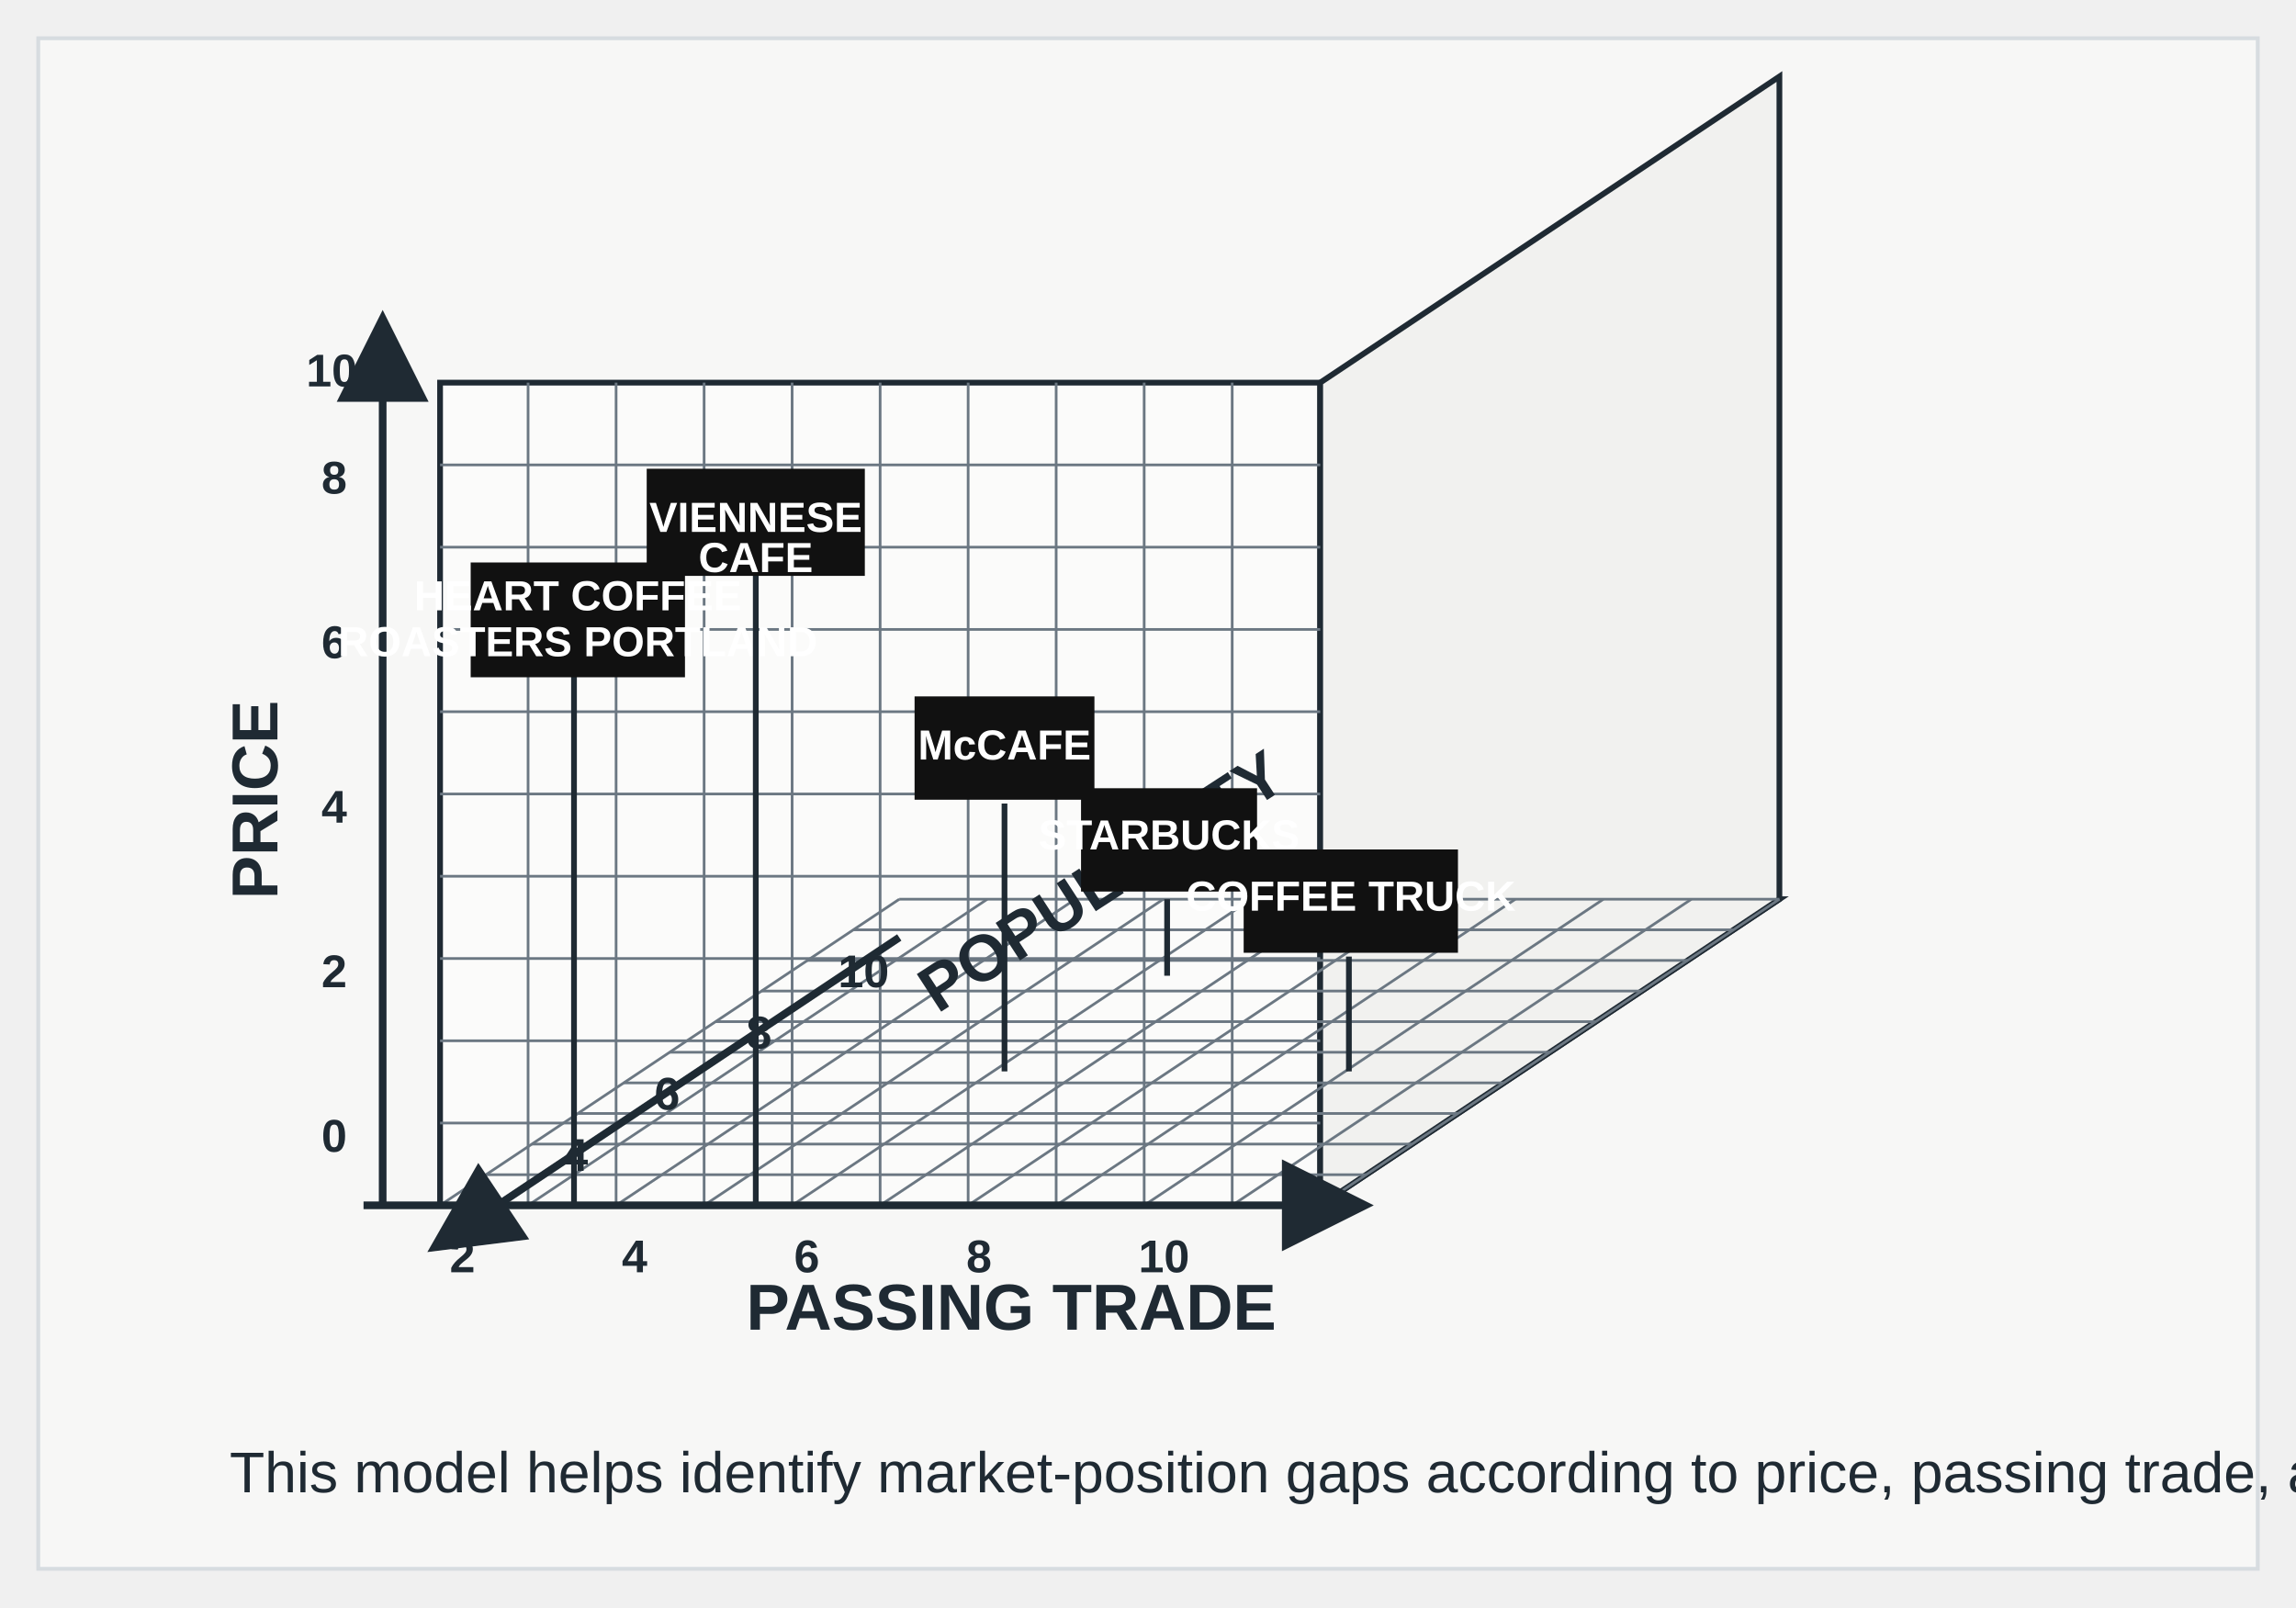
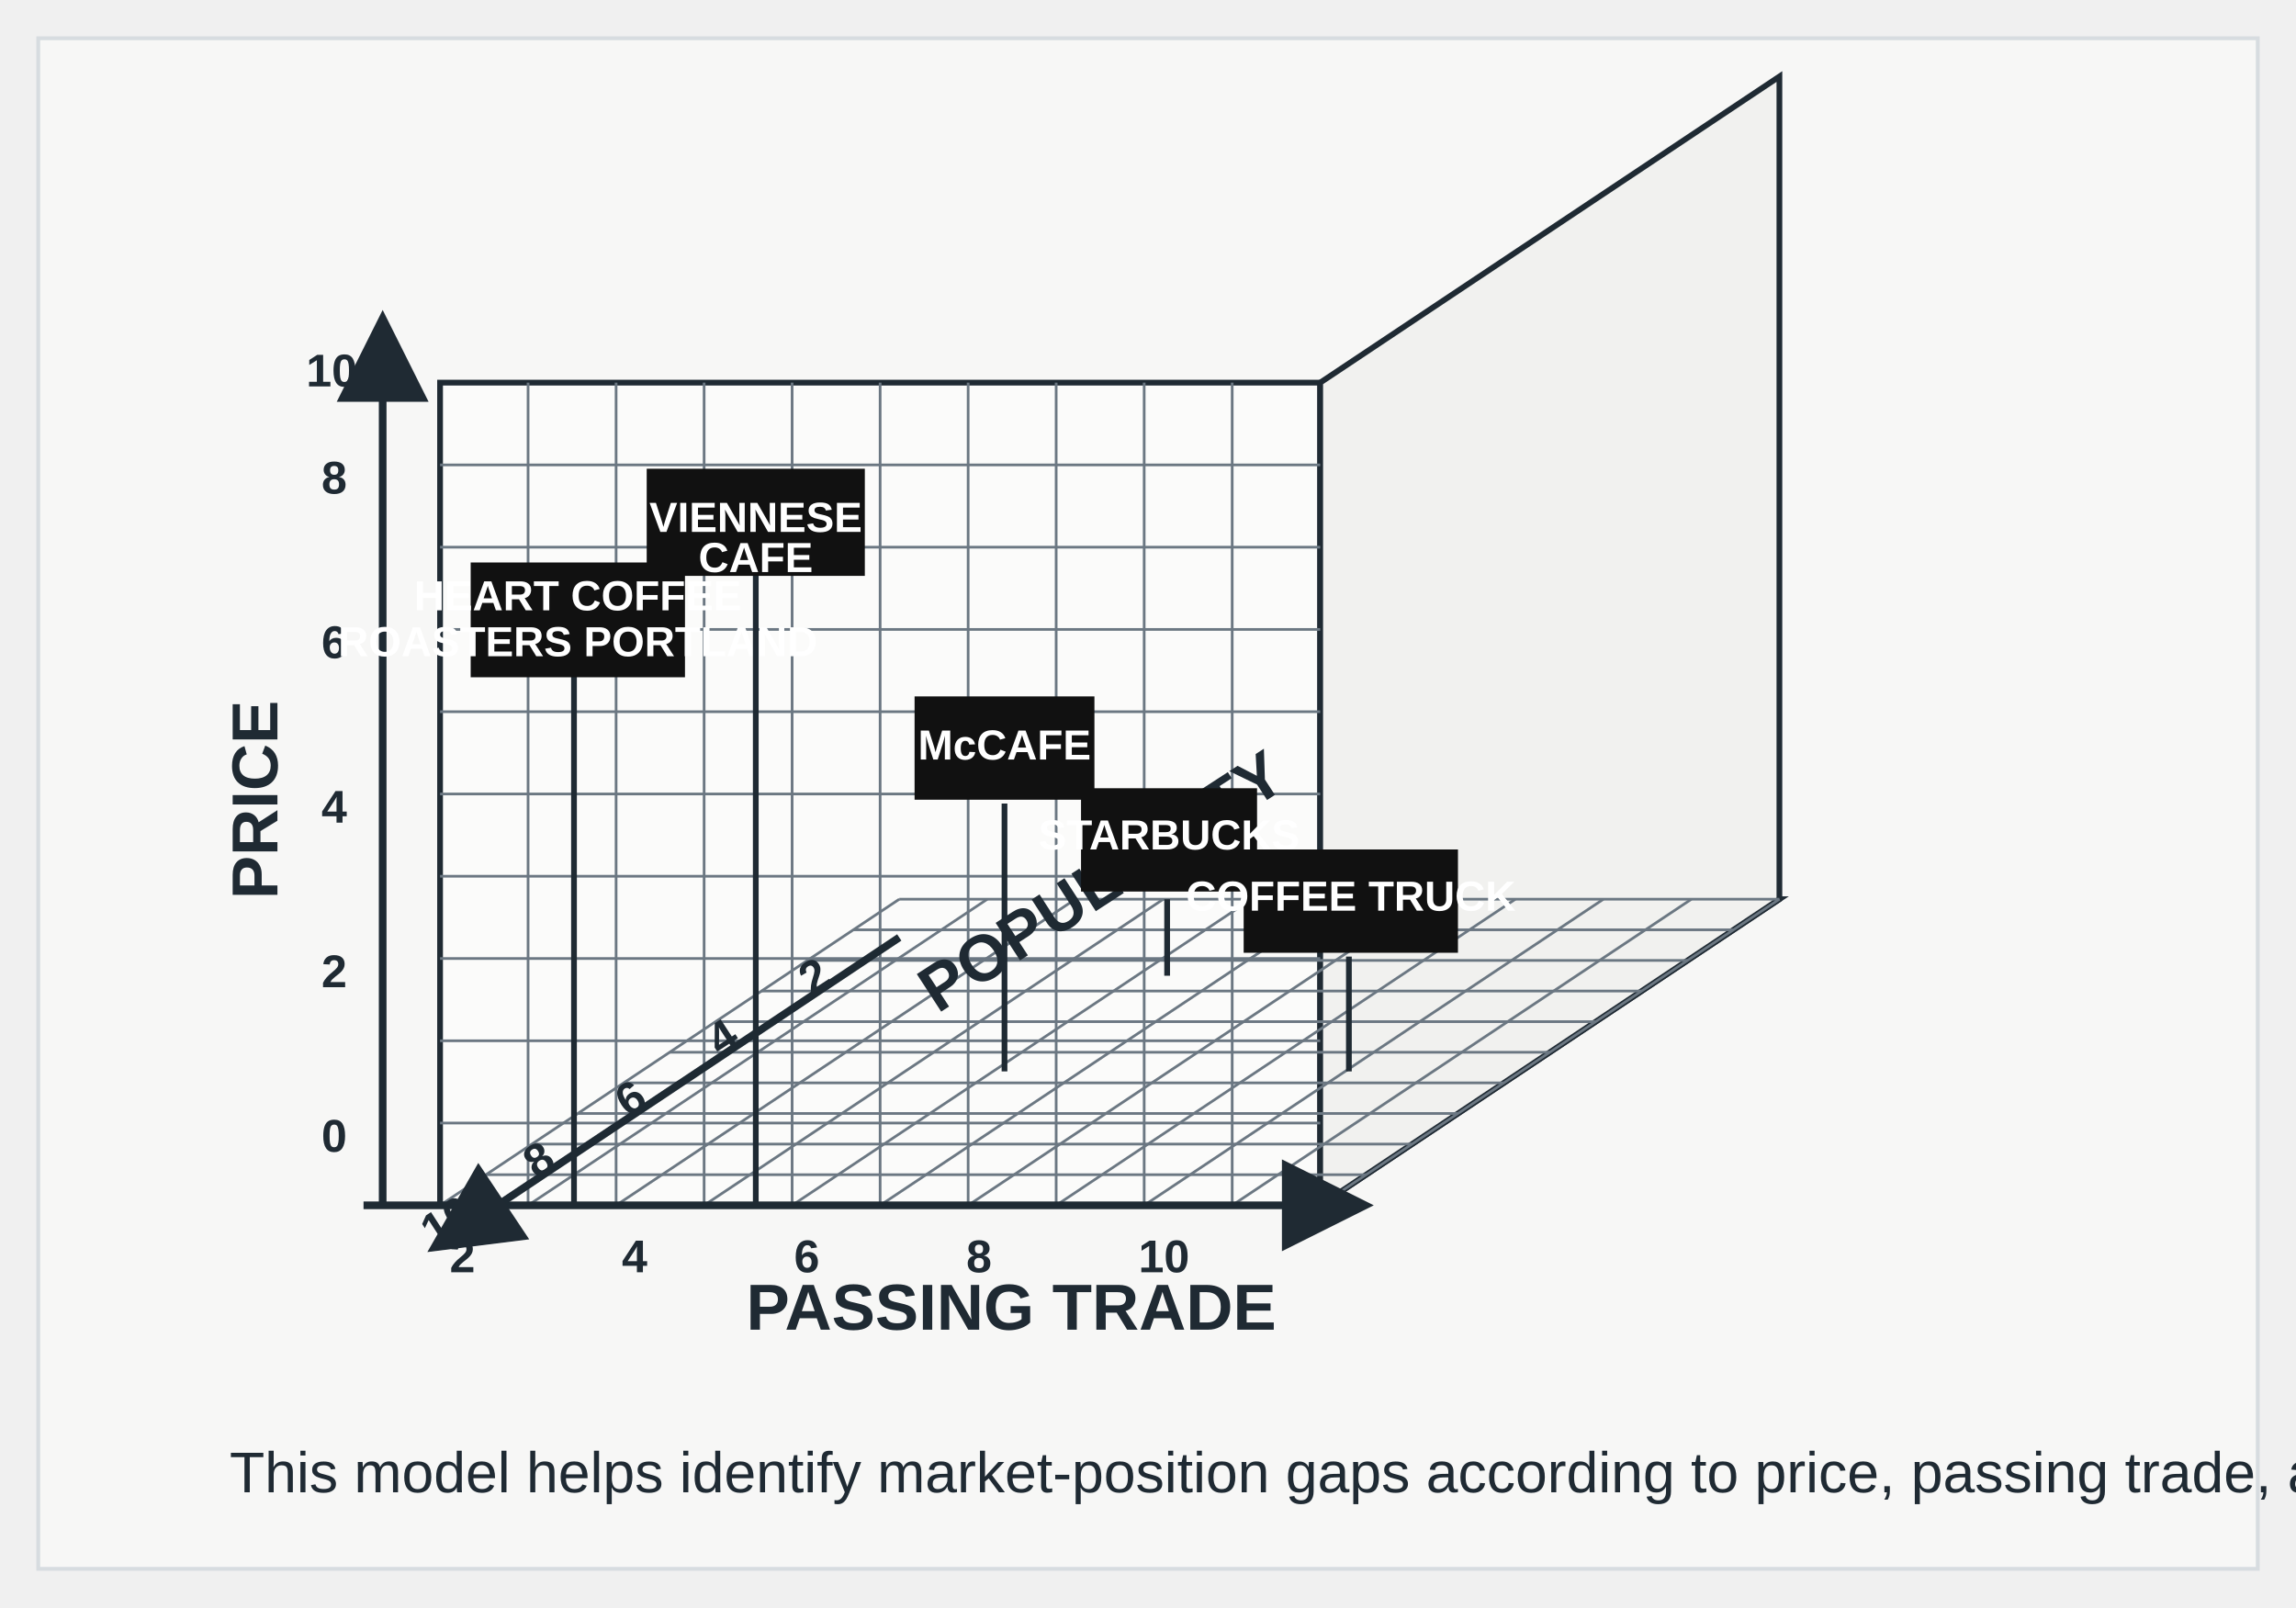
<svg xmlns="http://www.w3.org/2000/svg" width="1200" height="840" viewBox="0 0 1200 840" role="img" aria-labelledby="title desc">
  <defs>
    <style>
      .axis { stroke: #1e2a33; stroke-width: 4; fill: none; }
      .grid { stroke: #6b7782; stroke-width: 1.4; fill: none; }
      .label { font-family: Arial, sans-serif; fill: #1f2a33; font-weight: 700; }
      .axis-label { font-size: 34px; }
      .tick { font-size: 24px; }
      .brand { fill: #111; }
      .brand-text { font-family: Arial, sans-serif; fill: #fff; font-size: 22px; font-weight: 700; }
      .line { stroke: #1f2a33; stroke-width: 3; }
      .caption { font-family: Arial, sans-serif; fill: #1f2a33; font-size: 30px; }
    </style>
    <marker id="arrow" markerWidth="12" markerHeight="12" refX="10" refY="6" orient="auto">
      <path d="M0,0 L12,6 L0,12 z" fill="#1f2a33" />
    </marker>
  </defs>
  <rect x="20" y="20" width="1160" height="800" fill="#f7f7f6" stroke="#d7dce0" stroke-width="2" />
  <polygon points="230,630 690,630 930,470 470,470" fill="#f5f5f4" stroke="#1f2a33" stroke-width="3" />
  <polygon points="230,200 690,200 690,630 230,630" fill="#fbfbfa" stroke="#1f2a33" stroke-width="3" />
  <polygon points="690,200 930,40 930,470 690,630" fill="#f1f1ef" stroke="#1f2a33" stroke-width="3" />
  <path class="grid" d="M276 200 V630 M322 200 V630 M368 200 V630 M414 200 V630 M460 200 V630 M506 200 V630 M552 200 V630 M598 200 V630 M644 200 V630" />
  <path class="grid" d="M230 243 H690 M230 286 H690 M230 329 H690 M230 372 H690 M230 415 H690 M230 458 H690 M230 501 H690 M230 544 H690 M230 587 H690" />
  <path class="grid" d="M230 630 L470 470 M276 630 L516 470 M322 630 L562 470 M368 630 L608 470 M414 630 L654 470 M460 630 L700 470 M506 630 L746 470 M552 630 L792 470 M598 630 L838 470 M644 630 L884 470 M690 630 L930 470" />
  <path class="grid" d="M230 630 L690 630 M254 614 L714 614 M278 598 L738 598 M302 582 L762 582 M326 566 L786 566 M350 550 L810 550 M374 534 L834 534 M398 518 L858 518 M422 502 L882 502 M446 486 L906 486 M470 470 L930 470" />
  <path class="axis" d="M190 630 H710" marker-end="url(#arrow)" />
  <path class="axis" d="M470 490 L230 650" marker-end="url(#arrow)" />
  <path class="axis" d="M200 630 V170" marker-end="url(#arrow)" />
  <text class="label axis-label" x="390" y="695">PASSING TRADE</text>
  <text class="label axis-label" x="490" y="530" transform="rotate(-33, 490, 530)">POPULARITY</text>
  <text class="label axis-label" x="145" y="470" transform="rotate(-90, 145, 470)">PRICE</text>
  <text class="label tick" x="235" y="665">2</text>
  <text class="label tick" x="325" y="665">4</text>
  <text class="label tick" x="415" y="665">6</text>
  <text class="label tick" x="505" y="665">8</text>
  <text class="label tick" x="595" y="665">10</text>
-   <text class="label tick" x="438" y="516">10</text>
-   <text class="label tick" x="390" y="548">8</text>
-   <text class="label tick" x="342" y="580">6</text>
-   <text class="label tick" x="294" y="612">4</text>
-   <text class="label tick" x="246" y="644">2</text>
+   <text class="label tick" x="430" y="517" text-anchor="middle" transform="rotate(-33, 430, 517)">2</text>
+   <text class="label tick" x="382" y="549" text-anchor="middle" transform="rotate(-33, 382, 549)">4</text>
+   <text class="label tick" x="334" y="581" text-anchor="middle" transform="rotate(-33, 334, 581)">6</text>
+   <text class="label tick" x="286" y="613" text-anchor="middle" transform="rotate(-33, 286, 613)">8</text>
+   <text class="label tick" x="238" y="645" text-anchor="middle" transform="rotate(-33, 238, 645)">10</text>
  <text class="label tick" x="168" y="602">0</text>
  <text class="label tick" x="168" y="516">2</text>
  <text class="label tick" x="168" y="430">4</text>
  <text class="label tick" x="168" y="344">6</text>
  <text class="label tick" x="168" y="258">8</text>
  <text class="label tick" x="160" y="202">10</text>
  <line class="line" x1="300" y1="630" x2="300" y2="350" />
  <rect class="brand" x="246" y="294" width="112" height="60" />
  <text class="brand-text" x="302" y="319" text-anchor="middle">HEART COFFEE</text>
  <text class="brand-text" x="302" y="343" text-anchor="middle">ROASTERS PORTLAND</text>
  <line class="line" x1="395" y1="630" x2="395" y2="300" />
  <rect class="brand" x="338" y="245" width="114" height="56" />
  <text class="brand-text" x="395" y="278" text-anchor="middle">VIENNESE</text>
  <text class="brand-text" x="395" y="299" text-anchor="middle">CAFE</text>
  <line class="line" x1="525" y1="560" x2="525" y2="420" />
  <rect class="brand" x="478" y="364" width="94" height="54" />
  <text class="brand-text" x="525" y="397" text-anchor="middle">McCAFE</text>
  <line class="line" x1="610" y1="510" x2="610" y2="470" />
  <rect class="brand" x="565" y="412" width="92" height="54" />
  <text class="brand-text" x="611" y="444" text-anchor="middle">STARBUCKS</text>
  <line class="line" x1="705" y1="560" x2="705" y2="500" />
  <rect class="brand" x="650" y="444" width="112" height="54" />
  <text class="brand-text" x="706" y="476" text-anchor="middle">COFFEE TRUCK</text>
  <text class="caption" x="120" y="780">This model helps identify market-position gaps according to price, passing trade, and popularity.</text>
</svg>
